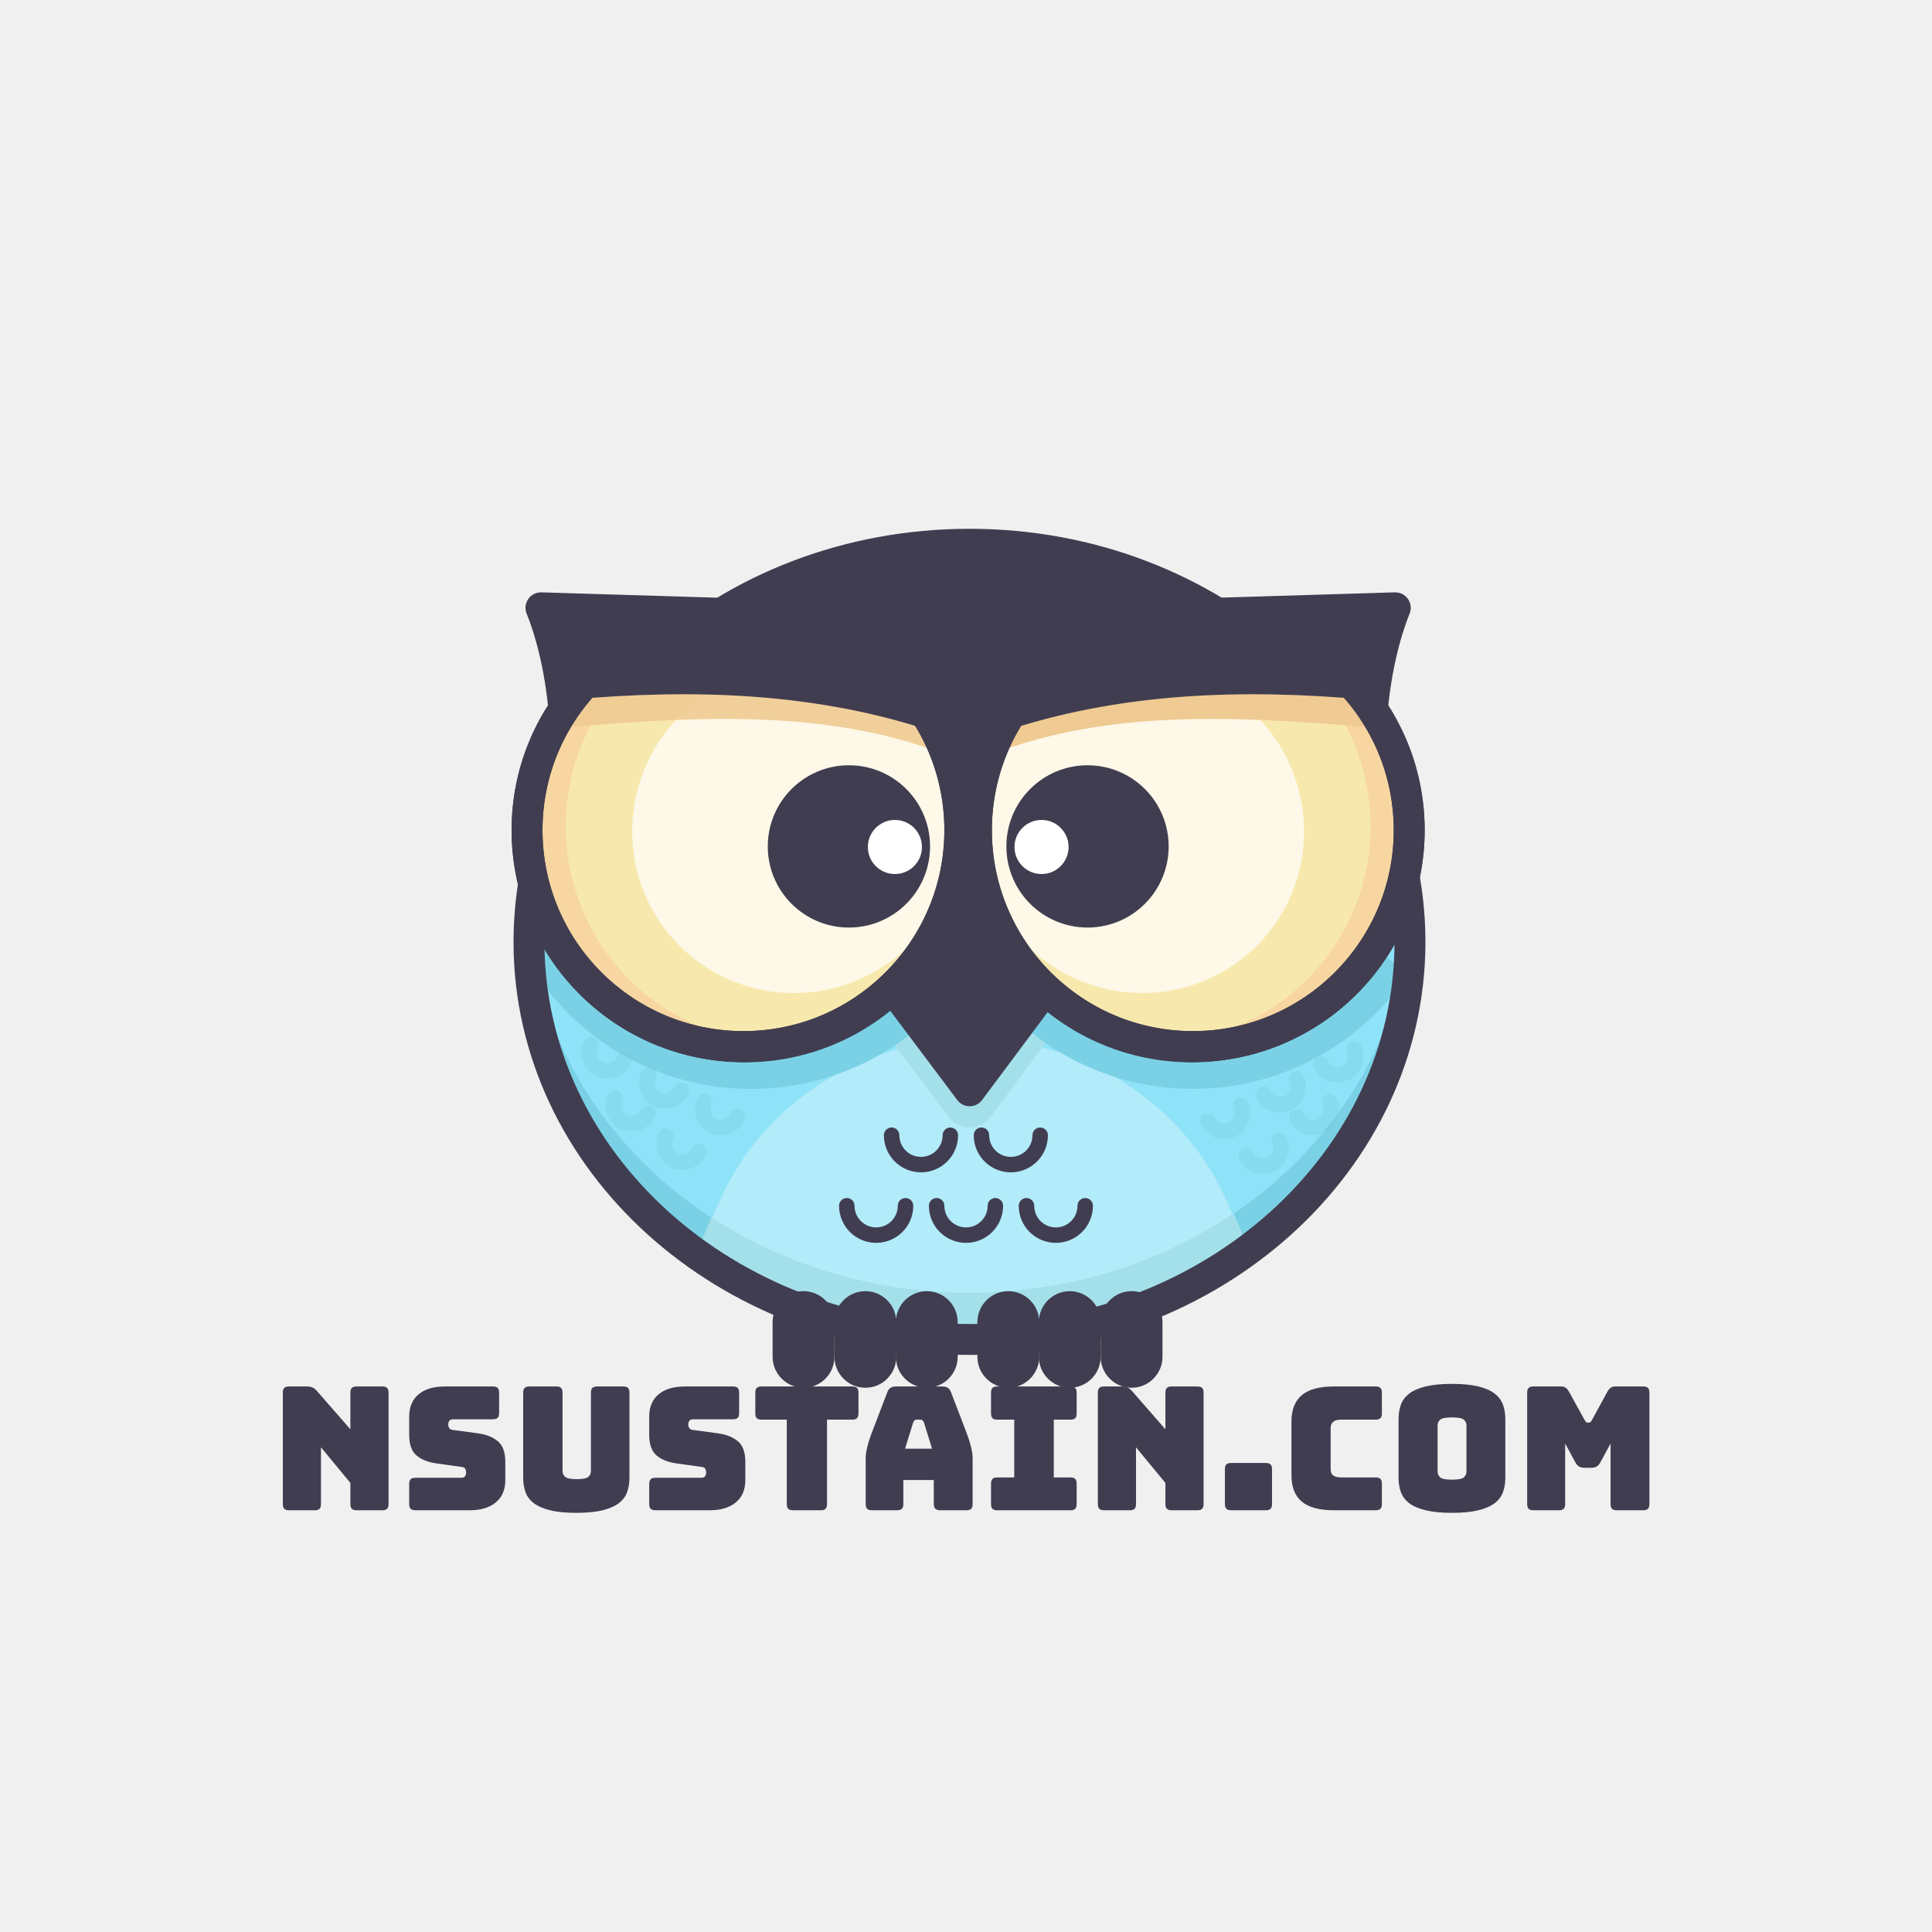
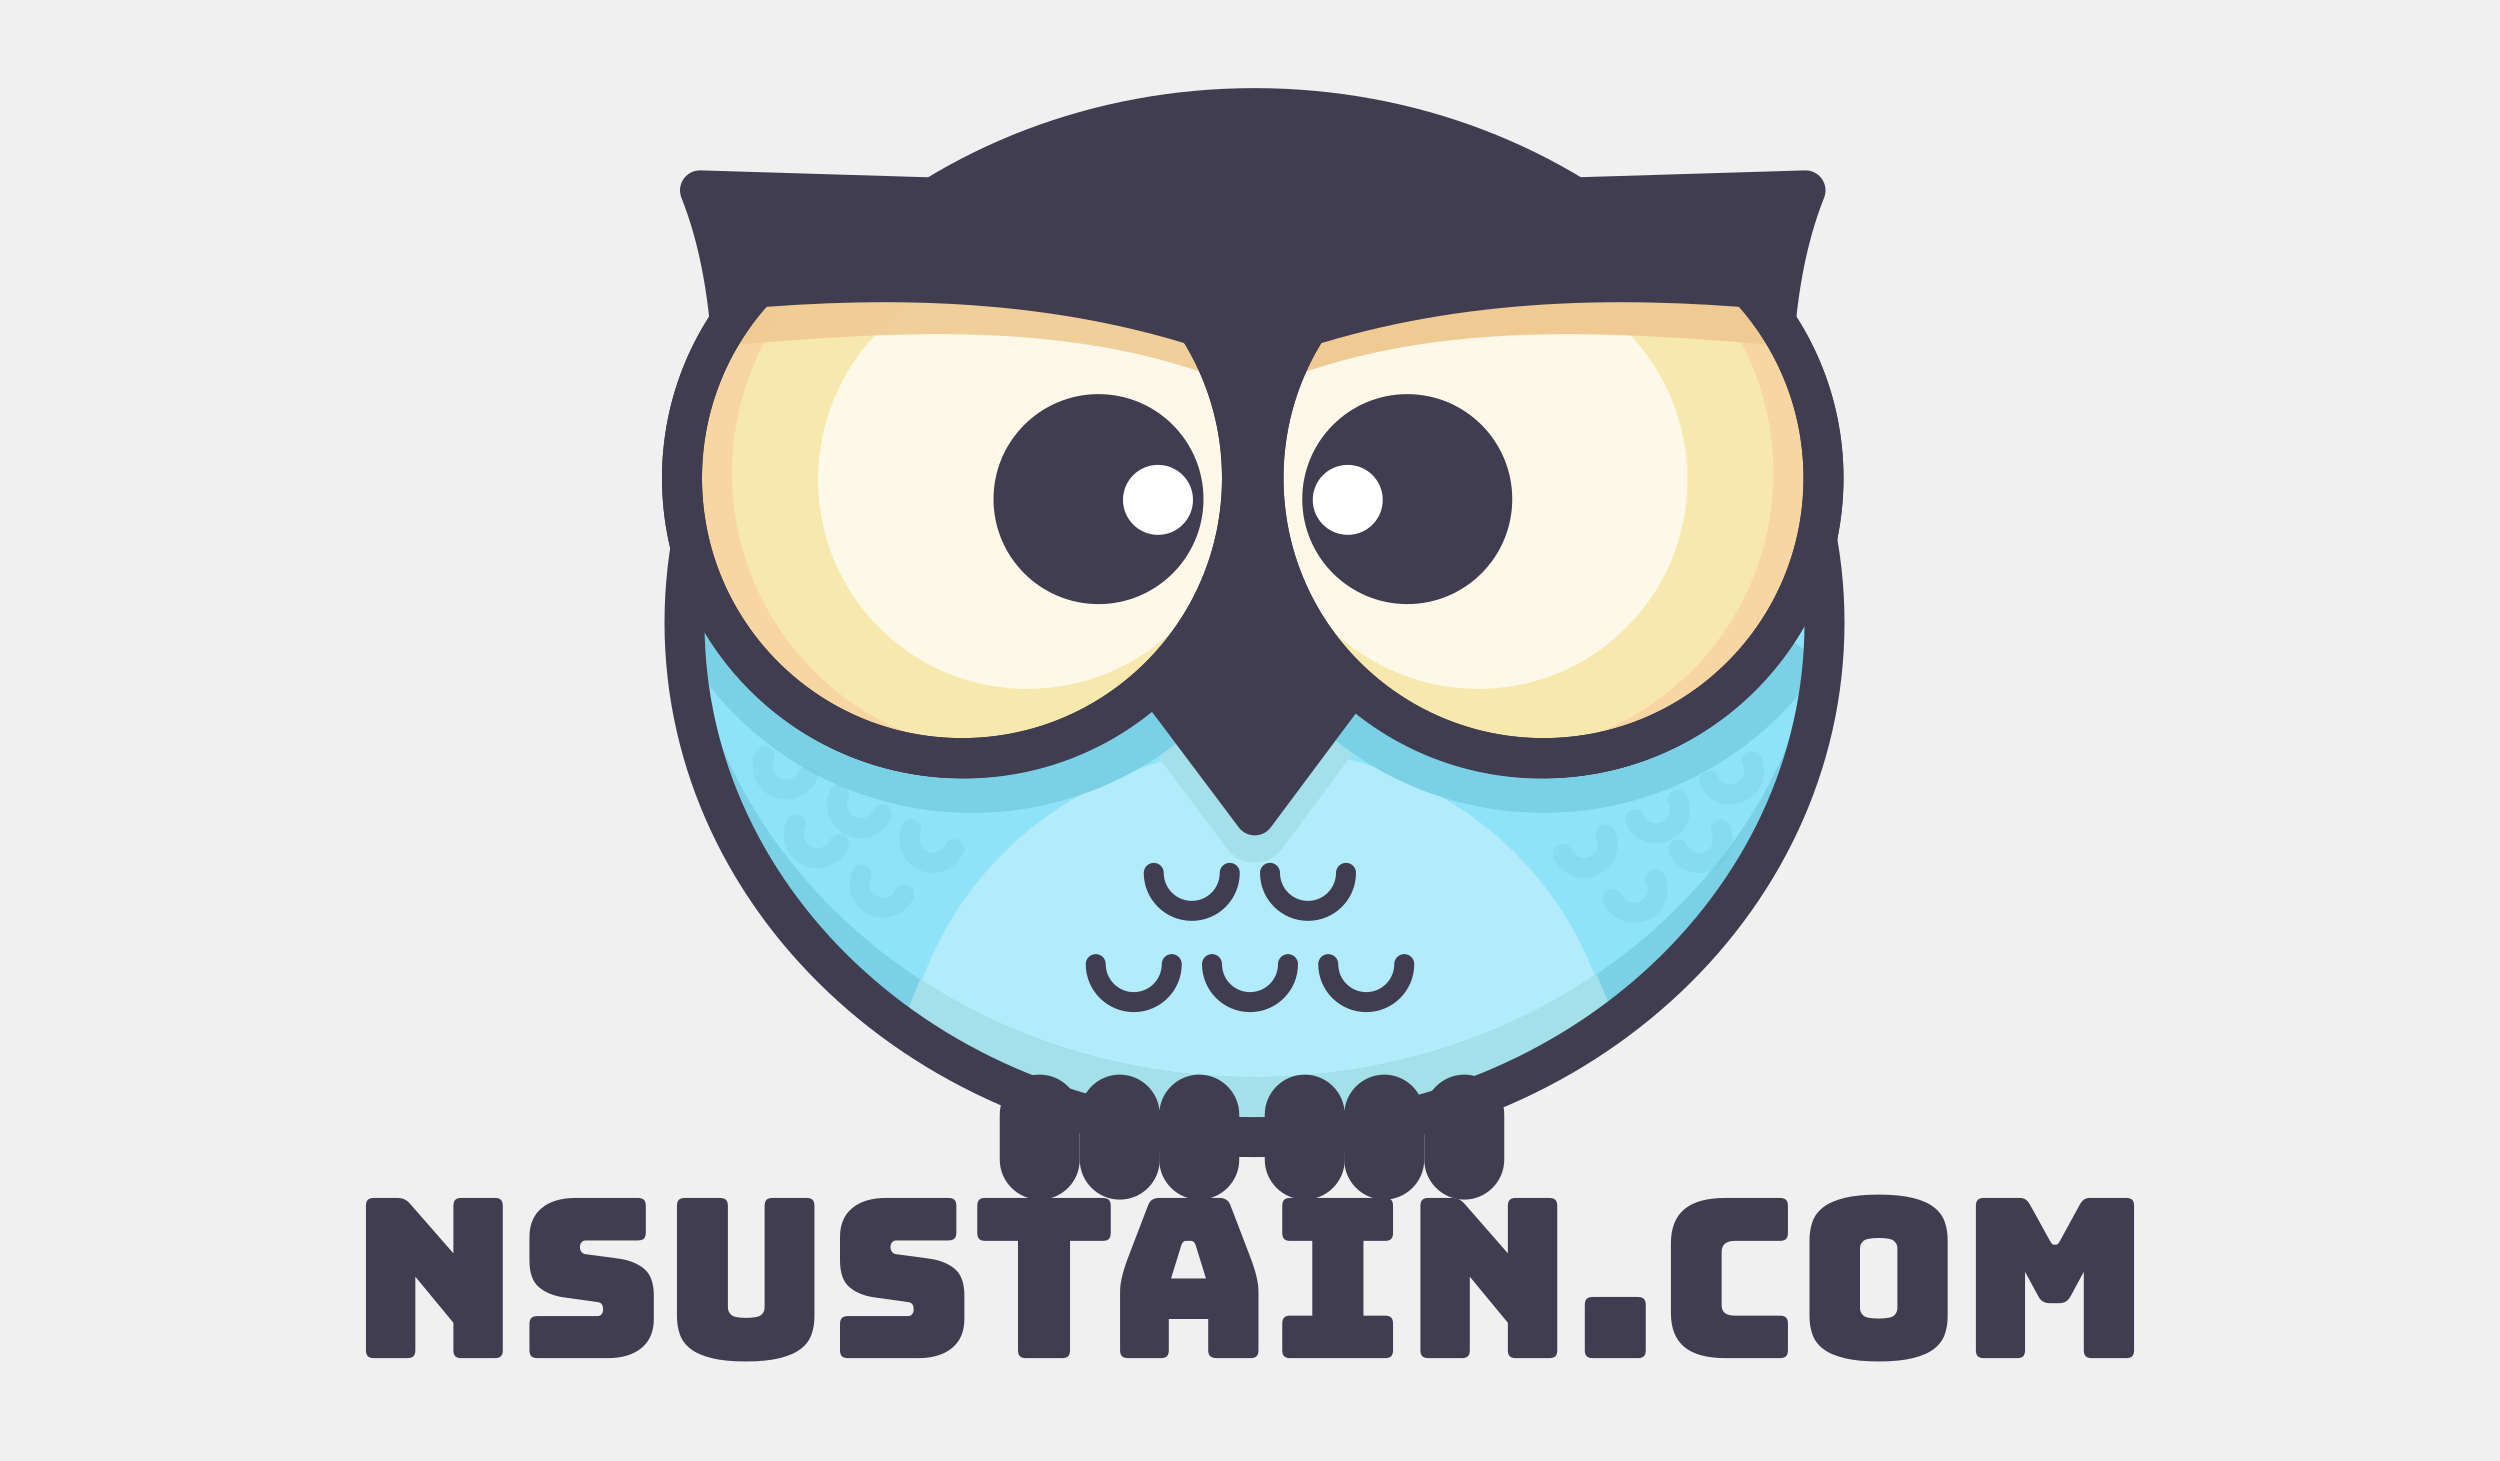
- <svg xmlns="http://www.w3.org/2000/svg" viewBox="0 0 1000 1000" style="enable-background:new 0 0 1000 1000;">
+ <svg xmlns="http://www.w3.org/2000/svg" viewBox="0 238.453 1000 584.318" style="enable-background:new 0 0 1000 1000;">
  <defs>
    <style type="text/css">
	.st0{opacity:0.7;fill:#FFFFFF;}
	.st1{fill:#413D51;}
	.st2{fill:#8FE3F9;}
	.st3{fill:#B2EBF9;}
	.st4{fill:#A4E0EA;}
	.st5{fill:#7AD1E5;}
	.st6{fill:none;stroke:#413D51;stroke-width:16;stroke-linecap:round;stroke-linejoin:round;stroke-miterlimit:10;}
	.st7{fill:#F7E8AD;}
	.st8{fill:#F7D6A1;}
	.st9{fill:#EFCA92;}
	.st10{fill:#FFFFFF;}
	.st11{opacity:0.89;fill:#EFCA92;}
	.st12{fill:none;stroke:#413D51;stroke-width:8;stroke-linecap:round;stroke-linejoin:round;stroke-miterlimit:10;}
	.st13{opacity:0.31;fill:none;stroke:#72C8D6;stroke-width:8;stroke-linecap:round;stroke-linejoin:round;stroke-miterlimit:10;}
</style>
  </defs>
-   <rect class="st0" width="1000" height="1000" style="opacity: 0;" />
  <g>
    <ellipse id="XMLID_2_" class="st2" cx="501.8" cy="487.5" rx="228" ry="205.8" />
    <ellipse id="XMLID_188_" class="st2" cx="501.8" cy="487.5" rx="228" ry="205.8" />
    <path id="XMLID_193_" class="st3" d="M507.8,689.3c52.1,0,100.1-15.3,138.5-41l-10.5-24.7c-22-51.9-74.2-85.8-132.1-85.8l0,0 c-57.9,0-110.1,33.9-132.1,85.8l-8.6,20.4C402.3,672.3,452.8,689.3,507.8,689.3z" />
    <path id="XMLID_189_" class="st4" d="M501.7,470.3l-43.6,64l32.9,43.8c5.4,7.2,16.3,7.2,21.7,0l32.6-43.8L501.7,470.3z" />
    <path id="XMLID_192_" class="st5" d="M501.8,669.3c-121.5,0-220.7-85.7-227.6-193.8c-0.3,4-0.4,8-0.4,12 c0,113.6,102.1,205.8,228,205.8s228-92.1,228-205.8c0-4-0.1-8-0.4-12C722.5,583.6,623.2,669.3,501.8,669.3z" />
    <path id="XMLID_76_" class="st4" d="M638.6,628.1c-38.1,25.8-85.5,41.2-136.8,41.2c-50,0-96.2-14.5-133.7-39.1l-5,12.3 c39.4,29.2,89.8,46.8,144.8,46.8c49.7,0,95.7-14.4,133.2-38.8c1.8-1.2,3.5-2.5,5.3-3.8L638.6,628.1z" />
    <path id="XMLID_186_" class="st5" d="M268.2,488.2c6.4,13.1,15,25.3,25.8,36.2c52.3,52.3,137.2,52.3,189.5,0 c43.8-43.8,50.9-110.3,21.5-161.5" />
    <path id="XMLID_185_" class="st5" d="M729,503.8c-24,36.1-65,59.8-111.6,59.8c-74,0-134-60-134-134c0-33,11.9-63.2,31.7-86.6" />
    <ellipse id="XMLID_75_" class="st6" cx="501.8" cy="487.5" rx="228" ry="205.8" />
    <polygon id="XMLID_74_" class="st1" points="501.7,442.3 458.1,506.3 501.9,564.6 545.4,506.3 &#09;" />
    <polygon id="XMLID_73_" class="st6" points="501.7,442.3 458.1,506.3 501.9,564.6 545.4,506.3 &#09;" />
    <path id="XMLID_72_" class="st1" d="M600.7,303.9c-30-14-64.1-21.9-100-21.9s-70,7.9-100,21.9v140.1h200V303.9z" />
    <g id="XMLID_58_">
      <path id="XMLID_71_" class="st1" d="M613.5,317.9l108.7-3.3c-15.7,39.3-17.8,98.4-4.1,163c-17.4,36.8-54.4,62.9-97.9,64.2l0,0 c-61.8,1.9-113.5-46.7-115.3-108.6l0,0C503,371.4,551.6,319.8,613.5,317.9z" />
      <path id="XMLID_70_" class="st6" d="M613.5,317.9l108.7-3.3c-15.7,39.3-17.8,98.4-4.1,163c-17.4,36.8-54.4,62.9-97.9,64.2l0,0 c-61.8,1.9-113.5-46.7-115.3-108.6l0,0C503,371.4,551.6,319.8,613.5,317.9z" />
      <circle id="XMLID_69_" class="st7" cx="617.4" cy="429.7" r="112" />
      <circle id="XMLID_5_" class="st7" cx="617.4" cy="429.7" r="112" />
      <path id="XMLID_86_" class="st8" d="M696.6,350.5c-21.5-21.5-49.7-32.4-77.9-32.8c21.2,4.1,41.5,14.3,57.9,30.8 c43.7,43.7,43.7,114.6,0,158.4c-22.2,22.2-51.4,33.1-80.4,32.8c35.3,6.8,73.1-3.5,100.4-30.8C740.3,465.1,740.3,394.2,696.6,350.5 z" />
      <ellipse id="XMLID_3_" transform="matrix(0.7071 -0.7071 0.7071 0.7071 -130.8246 543.5441)" class="st0" cx="590.7" cy="429.7" rx="84" ry="84.6" />
      <path id="XMLID_12_" class="st9" d="M711.4,376.6c-3.1-4-9.1-15-12.8-18.7c-44-43.4-114.9-43-158.3,1.1 c-8.6,8.7-15.5,18.5-20.6,29C581.4,366.3,649,371.5,711.4,376.6z" />
      <circle id="XMLID_68_" class="st6" cx="617.4" cy="429.7" r="112" />
      <circle id="XMLID_67_" class="st6" cx="617.4" cy="429.7" r="112" />
      <path id="XMLID_66_" class="st1" d="M706.7,362.1c-3.1-4-6.4-7.9-10.1-11.6c-43.7-43.7-114.6-43.7-158.4,0 c-8.7,8.7-15.6,18.4-20.8,28.8C579.4,358.1,644.3,356.5,706.7,362.1z" />
      <circle id="XMLID_57_" class="st1" cx="562.9" cy="438.1" r="42" />
      <circle id="XMLID_56_" class="st10" cx="539.1" cy="438.4" r="14" />
    </g>
    <g id="XMLID_26_">
      <path id="XMLID_89_" class="st1" d="M388.8,317.9L280,314.6c15.7,39.3,17.8,98.4,4.1,163c17.4,36.8,54.4,62.9,97.9,64.2l0,0 c61.8,1.9,113.5-46.7,115.3-108.6l0,0C499.2,371.4,450.6,319.8,388.8,317.9z" />
      <path id="XMLID_88_" class="st6" d="M388.8,317.9L280,314.6c15.7,39.3,17.8,98.4,4.1,163c17.4,36.8,54.4,62.9,97.9,64.2l0,0 c61.8,1.9,113.5-46.7,115.3-108.6l0,0C499.2,371.4,450.6,319.8,388.8,317.9z" />
      <circle id="XMLID_87_" class="st7" cx="384.8" cy="429.7" r="112" />
      <circle id="XMLID_84_" class="st7" cx="384.8" cy="429.7" r="112" />
      <path id="XMLID_65_" class="st8" d="M305.6,350.5c21.5-21.5,49.7-32.4,77.9-32.8c-21.2,4.1-41.5,14.3-57.9,30.8 c-43.7,43.7-43.7,114.6,0,158.4c22.2,22.2,51.4,33.1,80.4,32.8c-35.3,6.8-73.1-3.5-100.4-30.8 C261.9,465.1,261.9,394.2,305.6,350.5z" />
      <ellipse id="XMLID_64_" transform="matrix(0.7071 -0.7071 0.7071 0.7071 -183.3021 416.8521)" class="st0" cx="411.5" cy="429.7" rx="84.6" ry="84" />
      <path id="XMLID_63_" class="st11" d="M290.9,376.6c3.1-4,9.1-15,12.8-18.7c44-43.4,114.9-43,158.3,1.1c8.6,8.7,15.5,18.5,20.6,29 C420.8,366.3,353.2,371.5,290.9,376.6z" />
      <circle id="XMLID_62_" class="st6" cx="384.8" cy="429.7" r="112" />
      <circle id="XMLID_61_" class="st6" cx="384.8" cy="429.7" r="112" />
      <path id="XMLID_60_" class="st1" d="M295.6,362.1c3.1-4,6.4-7.9,10.1-11.6c43.7-43.7,114.6-43.7,158.4,0 c8.7,8.7,15.6,18.4,20.8,28.8C422.9,358.1,357.9,356.5,295.6,362.1z" />
      <circle id="XMLID_59_" class="st1" cx="439.4" cy="438.1" r="42" />
      <circle id="XMLID_37_" class="st10" cx="463.2" cy="438.4" r="14" />
    </g>
    <path id="XMLID_19_" class="st1" d="M447.9,718.3L447.9,718.3c-8.8,0-16-7.2-16-16v-18c0-8.8,7.2-16,16-16h0c8.8,0,16,7.2,16,16v18 C463.9,711.1,456.8,718.3,447.9,718.3z" />
    <path id="XMLID_17_" class="st1" d="M415.9,718.3L415.9,718.3c-8.8,0-16-7.2-16-16v-18c0-8.8,7.2-16,16-16h0c8.8,0,16,7.2,16,16v18 C431.9,711.1,424.8,718.3,415.9,718.3z" />
    <path id="XMLID_16_" class="st1" d="M479.7,718.3L479.7,718.3c-8.8,0-16-7.2-16-16v-18c0-8.8,7.2-16,16-16h0c8.8,0,16,7.2,16,16v18 C495.7,711.1,488.5,718.3,479.7,718.3z" />
    <path id="XMLID_15_" class="st1" d="M521.9,718.3L521.9,718.3c-8.8,0-16-7.2-16-16v-18c0-8.8,7.2-16,16-16h0c8.8,0,16,7.2,16,16v18 C537.9,711.1,530.7,718.3,521.9,718.3z" />
    <path id="XMLID_14_" class="st1" d="M553.7,718.3L553.7,718.3c-8.8,0-16-7.2-16-16v-18c0-8.8,7.2-16,16-16h0c8.8,0,16,7.2,16,16v18 C569.7,711.1,562.5,718.3,553.7,718.3z" />
    <path id="XMLID_13_" class="st1" d="M585.7,718.3L585.7,718.3c-8.8,0-16-7.2-16-16v-18c0-8.8,7.2-16,16-16h0c8.8,0,16,7.2,16,16v18 C601.7,711.1,594.5,718.3,585.7,718.3z" />
    <path id="XMLID_11_" class="st12" d="M491.9,587.6c0,8.4-6.8,15.2-15.2,15.2c-8.4,0-15.2-6.8-15.2-15.2" />
    <path id="XMLID_9_" class="st12" d="M538.4,587.6c0,8.4-6.8,15.2-15.2,15.2c-8.4,0-15.2-6.8-15.2-15.2" />
    <path id="XMLID_10_" class="st13" d="M323,548.8c-2.2,4.7-7.7,6.8-12.5,4.6s-6.8-7.7-4.6-12.5" />
    <path id="XMLID_1_" class="st13" d="M352.8,564.3c-2.2,4.7-7.7,6.8-12.5,4.6c-4.7-2.2-6.8-7.7-4.6-12.5" />
    <path id="XMLID_78_" class="st13" d="M335.5,576.2c-2.2,4.7-7.7,6.8-12.5,4.6c-4.7-2.2-6.8-7.7-4.6-12.5" />
    <path id="XMLID_77_" class="st13" d="M361.7,596.1c-2.2,4.7-7.7,6.8-12.5,4.6c-4.7-2.2-6.8-7.7-4.6-12.5" />
    <path id="XMLID_79_" class="st13" d="M381.7,578.1c-2.2,4.7-7.7,6.8-12.5,4.6c-4.7-2.2-6.8-7.7-4.6-12.5" />
    <path id="XMLID_85_" class="st13" d="M683.7,550.8c2.2,4.7,7.7,6.8,12.5,4.6s6.8-7.7,4.6-12.5" />
    <path id="XMLID_83_" class="st13" d="M654,566.3c2.2,4.7,7.7,6.8,12.5,4.6c4.7-2.2,6.8-7.7,4.6-12.5" />
    <path id="XMLID_82_" class="st13" d="M671.2,578.2c2.2,4.7,7.7,6.8,12.5,4.6c4.7-2.2,6.8-7.7,4.6-12.5" />
    <path id="XMLID_81_" class="st13" d="M645.1,598.1c2.2,4.7,7.7,6.8,12.5,4.6c4.7-2.2,6.8-7.7,4.6-12.5" />
    <path id="XMLID_80_" class="st13" d="M625.1,580.1c2.2,4.7,7.7,6.8,12.5,4.6c4.7-2.2,6.8-7.7,4.6-12.5" />
    <path id="XMLID_8_" class="st12" d="M468.7,624.1c0,8.4-6.8,15.2-15.2,15.2c-8.4,0-15.2-6.8-15.2-15.2" />
    <path id="XMLID_7_" class="st12" d="M515.2,624.1c0,8.4-6.8,15.2-15.2,15.2s-15.2-6.8-15.2-15.2" />
    <path id="XMLID_6_" class="st12" d="M561.7,624.1c0,8.4-6.8,15.2-15.2,15.2c-8.4,0-15.2-6.8-15.2-15.2" />
  </g>
  <path d="M 162.934 781.709 L 149.584 781.709 Q 147.893 781.709 147.136 780.952 Q 146.38 780.196 146.38 778.505 L 146.38 720.833 Q 146.38 719.142 147.136 718.385 Q 147.893 717.629 149.584 717.629 L 158.84 717.629 Q 160.531 717.629 161.732 718.163 Q 162.934 718.697 164.091 720.032 L 181.357 739.79 L 181.357 720.833 Q 181.357 719.142 182.113 718.385 Q 182.87 717.629 184.561 717.629 L 197.911 717.629 Q 199.602 717.629 200.358 718.385 Q 201.115 719.142 201.115 720.833 L 201.115 778.505 Q 201.115 780.196 200.358 780.952 Q 199.602 781.709 197.911 781.709 L 184.561 781.709 Q 182.87 781.709 182.113 780.952 Q 181.357 780.196 181.357 778.505 L 181.357 767.558 L 166.138 749.135 L 166.138 778.505 Q 166.138 780.196 165.381 780.952 Q 164.625 781.709 162.934 781.709 Z" style="fill: rgb(65, 61, 81); white-space: pre;" />
-   <path d="M 243.122 781.709 L 214.998 781.709 Q 213.307 781.709 212.55 780.952 Q 211.794 780.196 211.794 778.505 L 211.794 768.092 Q 211.794 766.401 212.55 765.644 Q 213.307 764.888 214.998 764.888 L 238.939 764.888 Q 240.096 764.888 240.674 764.131 Q 241.253 763.375 241.253 762.307 Q 241.253 760.794 240.674 760.082 Q 240.096 759.37 238.939 759.281 L 225.589 757.412 Q 219.359 756.522 215.576 753.318 Q 211.794 750.114 211.794 742.638 L 211.794 733.293 Q 211.794 725.728 216.689 721.678 Q 221.584 717.629 230.217 717.629 L 255.137 717.629 Q 256.828 717.629 257.584 718.385 Q 258.341 719.142 258.341 720.833 L 258.341 731.424 Q 258.341 733.115 257.584 733.871 Q 256.828 734.628 255.137 734.628 L 234.4 734.628 Q 233.243 734.628 232.62 735.384 Q 231.997 736.141 231.997 737.298 Q 231.997 738.455 232.62 739.256 Q 233.243 740.057 234.4 740.146 L 247.661 741.926 Q 253.891 742.816 257.718 746.02 Q 261.545 749.224 261.545 756.7 L 261.545 766.045 Q 261.545 773.61 256.605 777.659 Q 251.666 781.709 243.122 781.709 Z" style="fill: rgb(65, 61, 81); white-space: pre;" />
-   <path d="M 325.796 764.888 Q 325.796 768.982 324.595 772.319 Q 323.393 775.657 320.323 778.015 Q 317.252 780.374 311.912 781.709 Q 306.572 783.044 298.295 783.044 Q 290.018 783.044 284.678 781.709 Q 279.338 780.374 276.268 778.015 Q 273.197 775.657 271.996 772.319 Q 270.794 768.982 270.794 764.888 L 270.794 720.833 Q 270.794 719.142 271.551 718.385 Q 272.307 717.629 273.998 717.629 L 287.971 717.629 Q 289.662 717.629 290.419 718.385 Q 291.175 719.142 291.175 720.833 L 291.175 761.417 Q 291.175 763.197 292.51 764.398 Q 293.845 765.6 298.473 765.6 Q 303.19 765.6 304.525 764.398 Q 305.86 763.197 305.86 761.417 L 305.86 720.833 Q 305.86 719.142 306.617 718.385 Q 307.373 717.629 309.064 717.629 L 322.592 717.629 Q 324.283 717.629 325.04 718.385 Q 325.796 719.142 325.796 720.833 Z" style="fill: rgb(65, 61, 81); white-space: pre;" />
-   <path d="M 367.356 781.709 L 339.232 781.709 Q 337.541 781.709 336.785 780.952 Q 336.028 780.196 336.028 778.505 L 336.028 768.092 Q 336.028 766.401 336.785 765.644 Q 337.541 764.888 339.232 764.888 L 363.173 764.888 Q 364.33 764.888 364.909 764.131 Q 365.487 763.375 365.487 762.307 Q 365.487 760.794 364.909 760.082 Q 364.33 759.37 363.173 759.281 L 349.823 757.412 Q 343.593 756.522 339.811 753.318 Q 336.028 750.114 336.028 742.638 L 336.028 733.293 Q 336.028 725.728 340.923 721.678 Q 345.818 717.629 354.451 717.629 L 379.371 717.629 Q 381.062 717.629 381.819 718.385 Q 382.575 719.142 382.575 720.833 L 382.575 731.424 Q 382.575 733.115 381.819 733.871 Q 381.062 734.628 379.371 734.628 L 358.634 734.628 Q 357.477 734.628 356.854 735.384 Q 356.231 736.141 356.231 737.298 Q 356.231 738.455 356.854 739.256 Q 357.477 740.057 358.634 740.146 L 371.895 741.926 Q 378.125 742.816 381.952 746.02 Q 385.779 749.224 385.779 756.7 L 385.779 766.045 Q 385.779 773.61 380.84 777.659 Q 375.9 781.709 367.356 781.709 Z" style="fill: rgb(65, 61, 81); white-space: pre;" />
-   <path d="M 424.859 781.709 L 410.441 781.709 Q 408.75 781.709 407.993 780.952 Q 407.237 780.196 407.237 778.505 L 407.237 734.806 L 394.154 734.806 Q 392.463 734.806 391.706 734.049 Q 390.95 733.293 390.95 731.602 L 390.95 720.833 Q 390.95 719.142 391.706 718.385 Q 392.463 717.629 394.154 717.629 L 441.146 717.629 Q 442.837 717.629 443.593 718.385 Q 444.35 719.142 444.35 720.833 L 444.35 731.602 Q 444.35 733.293 443.593 734.049 Q 442.837 734.806 441.146 734.806 L 428.063 734.806 L 428.063 778.505 Q 428.063 780.196 427.306 780.952 Q 426.55 781.709 424.859 781.709 Z" style="fill: rgb(65, 61, 81); white-space: pre;" />
-   <path d="M 472.64 736.319 L 468.457 749.847 L 482.43 749.847 L 478.247 736.319 Q 477.891 735.518 477.491 735.162 Q 477.09 734.806 476.556 734.806 L 474.331 734.806 Q 473.797 734.806 473.397 735.162 Q 472.996 735.518 472.64 736.319 Z M 467.567 778.505 Q 467.567 780.196 466.811 780.952 Q 466.054 781.709 464.363 781.709 L 451.28 781.709 Q 449.589 781.709 448.833 780.952 Q 448.076 780.196 448.076 778.505 L 448.076 755.009 Q 448.076 752.339 448.922 748.868 Q 449.767 745.397 451.547 740.769 L 459.29 720.566 Q 459.824 719.053 460.937 718.341 Q 462.049 717.629 463.829 717.629 L 487.77 717.629 Q 489.461 717.629 490.574 718.341 Q 491.686 719.053 492.22 720.566 L 499.963 740.769 Q 501.743 745.397 502.589 748.868 Q 503.434 752.339 503.434 755.009 L 503.434 778.505 Q 503.434 780.196 502.678 780.952 Q 501.921 781.709 500.23 781.709 L 486.791 781.709 Q 485.011 781.709 484.166 780.952 Q 483.32 780.196 483.32 778.505 L 483.32 766.045 L 467.567 766.045 Z" style="fill: rgb(65, 61, 81); white-space: pre;" />
-   <path d="M 516.16 781.709 Q 514.469 781.709 513.713 780.952 Q 512.956 780.196 512.956 778.505 L 512.956 767.914 Q 512.956 766.223 513.713 765.466 Q 514.469 764.71 516.16 764.71 L 524.971 764.71 L 524.971 734.806 L 516.16 734.806 Q 514.469 734.806 513.713 734.049 Q 512.956 733.293 512.956 731.602 L 512.956 720.833 Q 512.956 719.142 513.713 718.385 Q 514.469 717.629 516.16 717.629 L 554.074 717.629 Q 555.765 717.629 556.522 718.385 Q 557.278 719.142 557.278 720.833 L 557.278 731.602 Q 557.278 733.293 556.522 734.049 Q 555.765 734.806 554.074 734.806 L 545.441 734.806 L 545.441 764.71 L 554.074 764.71 Q 555.765 764.71 556.522 765.466 Q 557.278 766.223 557.278 767.914 L 557.278 778.505 Q 557.278 780.196 556.522 780.952 Q 555.765 781.709 554.074 781.709 Z" style="fill: rgb(65, 61, 81); white-space: pre;" />
-   <path d="M 584.793 781.709 L 571.443 781.709 Q 569.752 781.709 568.996 780.952 Q 568.239 780.196 568.239 778.505 L 568.239 720.833 Q 568.239 719.142 568.996 718.385 Q 569.752 717.629 571.443 717.629 L 580.699 717.629 Q 582.39 717.629 583.592 718.163 Q 584.793 718.697 585.95 720.032 L 603.216 739.79 L 603.216 720.833 Q 603.216 719.142 603.973 718.385 Q 604.729 717.629 606.42 717.629 L 619.77 717.629 Q 621.461 717.629 622.218 718.385 Q 622.974 719.142 622.974 720.833 L 622.974 778.505 Q 622.974 780.196 622.218 780.952 Q 621.461 781.709 619.77 781.709 L 606.42 781.709 Q 604.729 781.709 603.973 780.952 Q 603.216 780.196 603.216 778.505 L 603.216 767.558 L 587.997 749.135 L 587.997 778.505 Q 587.997 780.196 587.241 780.952 Q 586.484 781.709 584.793 781.709 Z" style="fill: rgb(65, 61, 81); white-space: pre;" />
-   <path d="M 655.191 781.709 L 637.213 781.709 Q 635.522 781.709 634.766 780.952 Q 634.009 780.196 634.009 778.505 L 634.009 760.438 Q 634.009 758.747 634.766 757.99 Q 635.522 757.234 637.213 757.234 L 655.191 757.234 Q 656.882 757.234 657.639 757.99 Q 658.395 758.747 658.395 760.438 L 658.395 778.505 Q 658.395 780.196 657.639 780.952 Q 656.882 781.709 655.191 781.709 Z" style="fill: rgb(65, 61, 81); white-space: pre;" />
-   <path d="M 712.058 781.709 L 690.342 781.709 Q 679.217 781.709 673.832 777.259 Q 668.448 772.809 668.448 763.553 L 668.448 735.874 Q 668.448 726.618 673.832 722.123 Q 679.217 717.629 690.342 717.629 L 712.058 717.629 Q 713.749 717.629 714.505 718.385 Q 715.262 719.142 715.262 720.833 L 715.262 731.602 Q 715.262 733.293 714.505 734.049 Q 713.749 734.806 712.058 734.806 L 694.169 734.806 Q 691.41 734.806 690.075 735.918 Q 688.74 737.031 688.74 739.256 L 688.74 760.438 Q 688.74 762.663 690.075 763.686 Q 691.41 764.71 694.169 764.71 L 712.058 764.71 Q 713.749 764.71 714.505 765.466 Q 715.262 766.223 715.262 767.914 L 715.262 778.505 Q 715.262 780.196 714.505 780.952 Q 713.749 781.709 712.058 781.709 Z" style="fill: rgb(65, 61, 81); white-space: pre;" />
-   <path d="M 779.154 764.888 Q 779.154 768.982 777.953 772.319 Q 776.751 775.657 773.681 778.015 Q 770.61 780.374 765.226 781.709 Q 759.841 783.044 751.564 783.044 Q 743.287 783.044 737.858 781.709 Q 732.429 780.374 729.359 778.015 Q 726.288 775.657 725.087 772.319 Q 723.885 768.982 723.885 764.888 L 723.885 734.539 Q 723.885 730.445 725.087 727.107 Q 726.288 723.77 729.359 721.367 Q 732.429 718.964 737.858 717.629 Q 743.287 716.294 751.564 716.294 Q 759.841 716.294 765.226 717.629 Q 770.61 718.964 773.681 721.367 Q 776.751 723.77 777.953 727.107 Q 779.154 730.445 779.154 734.539 Z M 744.088 761.684 Q 744.088 763.464 745.423 764.665 Q 746.758 765.867 751.564 765.867 Q 756.37 765.867 757.705 764.665 Q 759.04 763.464 759.04 761.684 L 759.04 737.743 Q 759.04 736.052 757.705 734.85 Q 756.37 733.649 751.564 733.649 Q 746.758 733.649 745.423 734.85 Q 744.088 736.052 744.088 737.743 Z" style="fill: rgb(65, 61, 81); white-space: pre;" />
-   <path d="M 806.923 781.709 L 793.662 781.709 Q 791.971 781.709 791.215 780.952 Q 790.458 780.196 790.458 778.505 L 790.458 720.833 Q 790.458 719.142 791.215 718.385 Q 791.971 717.629 793.662 717.629 L 807.991 717.629 Q 809.415 717.629 810.35 718.252 Q 811.284 718.875 812.085 720.299 L 820.095 734.806 Q 820.54 735.607 820.852 735.963 Q 821.163 736.319 821.697 736.319 L 822.498 736.319 Q 823.032 736.319 823.344 735.963 Q 823.655 735.607 824.1 734.806 L 832.021 720.299 Q 832.822 718.875 833.757 718.252 Q 834.691 717.629 836.115 717.629 L 850.533 717.629 Q 852.224 717.629 852.981 718.385 Q 853.737 719.142 853.737 720.833 L 853.737 778.505 Q 853.737 780.196 852.981 780.952 Q 852.224 781.709 850.533 781.709 L 836.827 781.709 Q 835.136 781.709 834.38 780.952 Q 833.623 780.196 833.623 778.505 L 833.623 747.177 L 828.372 756.878 Q 827.571 758.391 826.459 759.058 Q 825.346 759.726 823.655 759.726 L 820.095 759.726 Q 818.404 759.726 817.292 759.058 Q 816.179 758.391 815.378 756.878 L 810.127 747.177 L 810.127 778.505 Q 810.127 780.196 809.371 780.952 Q 808.614 781.709 806.923 781.709 Z" style="fill: rgb(65, 61, 81); white-space: pre;" />
+   <path d="M 243.107 781.709 L 214.983 781.709 Q 213.292 781.709 212.535 780.952 Q 211.779 780.196 211.779 778.505 L 211.779 768.092 Q 211.779 766.401 212.535 765.644 Q 213.292 764.888 214.983 764.888 L 238.924 764.888 Q 240.081 764.888 240.659 764.131 Q 241.238 763.375 241.238 762.307 Q 241.238 760.794 240.659 760.082 Q 240.081 759.37 238.924 759.281 L 225.574 757.412 Q 219.344 756.522 215.561 753.318 Q 211.779 750.114 211.779 742.638 L 211.779 733.293 Q 211.779 725.728 216.674 721.678 Q 221.569 717.629 230.202 717.629 L 255.122 717.629 Q 256.813 717.629 257.569 718.385 Q 258.326 719.142 258.326 720.833 L 258.326 731.424 Q 258.326 733.115 257.569 733.871 Q 256.813 734.628 255.122 734.628 L 234.385 734.628 Q 233.228 734.628 232.605 735.384 Q 231.982 736.141 231.982 737.298 Q 231.982 738.455 232.605 739.256 Q 233.228 740.057 234.385 740.146 L 247.646 741.926 Q 253.876 742.816 257.703 746.02 Q 261.53 749.224 261.53 756.7 L 261.53 766.045 Q 261.53 773.61 256.59 777.659 Q 251.651 781.709 243.107 781.709 Z" style="fill: rgb(65, 61, 81); white-space: pre;" />
+   <path d="M 325.782 764.888 Q 325.782 768.982 324.58 772.319 Q 323.379 775.657 320.308 778.015 Q 317.238 780.374 311.898 781.709 Q 306.558 783.044 298.281 783.044 Q 290.004 783.044 284.664 781.709 Q 279.324 780.374 276.253 778.015 Q 273.183 775.657 271.981 772.319 Q 270.78 768.982 270.78 764.888 L 270.78 720.833 Q 270.78 719.142 271.536 718.385 Q 272.293 717.629 273.984 717.629 L 287.957 717.629 Q 289.648 717.629 290.404 718.385 Q 291.161 719.142 291.161 720.833 L 291.161 761.417 Q 291.161 763.197 292.496 764.398 Q 293.831 765.6 298.459 765.6 Q 303.176 765.6 304.511 764.398 Q 305.846 763.197 305.846 761.417 L 305.846 720.833 Q 305.846 719.142 306.602 718.385 Q 307.359 717.629 309.05 717.629 L 322.578 717.629 Q 324.269 717.629 325.025 718.385 Q 325.782 719.142 325.782 720.833 Z" style="fill: rgb(65, 61, 81); white-space: pre;" />
+   <path d="M 367.327 781.709 L 339.203 781.709 Q 337.512 781.709 336.755 780.952 Q 335.999 780.196 335.999 778.505 L 335.999 768.092 Q 335.999 766.401 336.755 765.644 Q 337.512 764.888 339.203 764.888 L 363.144 764.888 Q 364.301 764.888 364.879 764.131 Q 365.458 763.375 365.458 762.307 Q 365.458 760.794 364.879 760.082 Q 364.301 759.37 363.144 759.281 L 349.794 757.412 Q 343.564 756.522 339.781 753.318 Q 335.999 750.114 335.999 742.638 L 335.999 733.293 Q 335.999 725.728 340.894 721.678 Q 345.789 717.629 354.422 717.629 L 379.342 717.629 Q 381.033 717.629 381.789 718.385 Q 382.546 719.142 382.546 720.833 L 382.546 731.424 Q 382.546 733.115 381.789 733.871 Q 381.033 734.628 379.342 734.628 L 358.605 734.628 Q 357.448 734.628 356.825 735.384 Q 356.202 736.141 356.202 737.298 Q 356.202 738.455 356.825 739.256 Q 357.448 740.057 358.605 740.146 L 371.866 741.926 Q 378.096 742.816 381.923 746.02 Q 385.75 749.224 385.75 756.7 L 385.75 766.045 Q 385.75 773.61 380.81 777.659 Q 375.871 781.709 367.327 781.709 Z" style="fill: rgb(65, 61, 81); white-space: pre;" />
+   <path d="M 424.814 781.709 L 410.396 781.709 Q 408.705 781.709 407.949 780.952 Q 407.192 780.196 407.192 778.505 L 407.192 734.806 L 394.109 734.806 Q 392.418 734.806 391.662 734.049 Q 390.905 733.293 390.905 731.602 L 390.905 720.833 Q 390.905 719.142 391.662 718.385 Q 392.418 717.629 394.109 717.629 L 441.101 717.629 Q 442.792 717.629 443.549 718.385 Q 444.305 719.142 444.305 720.833 L 444.305 731.602 Q 444.305 733.293 443.549 734.049 Q 442.792 734.806 441.101 734.806 L 428.018 734.806 L 428.018 778.505 Q 428.018 780.196 427.262 780.952 Q 426.505 781.709 424.814 781.709 Z" style="fill: rgb(65, 61, 81); white-space: pre;" />
+   <path d="M 472.596 736.319 L 468.413 749.847 L 482.386 749.847 L 478.203 736.319 Q 477.847 735.518 477.447 735.162 Q 477.046 734.806 476.512 734.806 L 474.287 734.806 Q 473.753 734.806 473.353 735.162 Q 472.952 735.518 472.596 736.319 Z M 467.523 778.505 Q 467.523 780.196 466.767 780.952 Q 466.01 781.709 464.319 781.709 L 451.236 781.709 Q 449.545 781.709 448.789 780.952 Q 448.032 780.196 448.032 778.505 L 448.032 755.009 Q 448.032 752.339 448.878 748.868 Q 449.723 745.397 451.503 740.769 L 459.246 720.566 Q 459.78 719.053 460.893 718.341 Q 462.005 717.629 463.785 717.629 L 487.726 717.629 Q 489.417 717.629 490.53 718.341 Q 491.642 719.053 492.176 720.566 L 499.919 740.769 Q 501.699 745.397 502.545 748.868 Q 503.39 752.339 503.39 755.009 L 503.39 778.505 Q 503.39 780.196 502.634 780.952 Q 501.877 781.709 500.186 781.709 L 486.747 781.709 Q 484.967 781.709 484.122 780.952 Q 483.276 780.196 483.276 778.505 L 483.276 766.045 L 467.523 766.045 Z" style="fill: rgb(65, 61, 81); white-space: pre;" />
+   <path d="M 516.101 781.709 Q 514.41 781.709 513.653 780.952 Q 512.897 780.196 512.897 778.505 L 512.897 767.914 Q 512.897 766.223 513.653 765.466 Q 514.41 764.71 516.101 764.71 L 524.912 764.71 L 524.912 734.806 L 516.101 734.806 Q 514.41 734.806 513.653 734.049 Q 512.897 733.293 512.897 731.602 L 512.897 720.833 Q 512.897 719.142 513.653 718.385 Q 514.41 717.629 516.101 717.629 L 554.015 717.629 Q 555.706 717.629 556.462 718.385 Q 557.219 719.142 557.219 720.833 L 557.219 731.602 Q 557.219 733.293 556.462 734.049 Q 555.706 734.806 554.015 734.806 L 545.382 734.806 L 545.382 764.71 L 554.015 764.71 Q 555.706 764.71 556.462 765.466 Q 557.219 766.223 557.219 767.914 L 557.219 778.505 Q 557.219 780.196 556.462 780.952 Q 555.706 781.709 554.015 781.709 Z" style="fill: rgb(65, 61, 81); white-space: pre;" />
+   <path d="M 584.719 781.709 L 571.369 781.709 Q 569.678 781.709 568.922 780.952 Q 568.165 780.196 568.165 778.505 L 568.165 720.833 Q 568.165 719.142 568.922 718.385 Q 569.678 717.629 571.369 717.629 L 580.625 717.629 Q 582.316 717.629 583.518 718.163 Q 584.719 718.697 585.876 720.032 L 603.142 739.79 L 603.142 720.833 Q 603.142 719.142 603.899 718.385 Q 604.655 717.629 606.346 717.629 L 619.696 717.629 Q 621.387 717.629 622.144 718.385 Q 622.9 719.142 622.9 720.833 L 622.9 778.505 Q 622.9 780.196 622.144 780.952 Q 621.387 781.709 619.696 781.709 L 606.346 781.709 Q 604.655 781.709 603.899 780.952 Q 603.142 780.196 603.142 778.505 L 603.142 767.558 L 587.923 749.135 L 587.923 778.505 Q 587.923 780.196 587.167 780.952 Q 586.41 781.709 584.719 781.709 Z" style="fill: rgb(65, 61, 81); white-space: pre;" />
+   <path d="M 655.102 781.709 L 637.124 781.709 Q 635.433 781.709 634.676 780.952 Q 633.92 780.196 633.92 778.505 L 633.92 760.438 Q 633.92 758.747 634.676 757.99 Q 635.433 757.234 637.124 757.234 L 655.102 757.234 Q 656.793 757.234 657.549 757.99 Q 658.306 758.747 658.306 760.438 L 658.306 778.505 Q 658.306 780.196 657.549 780.952 Q 656.793 781.709 655.102 781.709 Z" style="fill: rgb(65, 61, 81); white-space: pre;" />
+   <path d="M 711.969 781.709 L 690.253 781.709 Q 679.128 781.709 673.744 777.259 Q 668.359 772.809 668.359 763.553 L 668.359 735.874 Q 668.359 726.618 673.744 722.123 Q 679.128 717.629 690.253 717.629 L 711.969 717.629 Q 713.66 717.629 714.417 718.385 Q 715.173 719.142 715.173 720.833 L 715.173 731.602 Q 715.173 733.293 714.417 734.049 Q 713.66 734.806 711.969 734.806 L 694.08 734.806 Q 691.321 734.806 689.986 735.918 Q 688.651 737.031 688.651 739.256 L 688.651 760.438 Q 688.651 762.663 689.986 763.686 Q 691.321 764.71 694.08 764.71 L 711.969 764.71 Q 713.66 764.71 714.417 765.466 Q 715.173 766.223 715.173 767.914 L 715.173 778.505 Q 715.173 780.196 714.417 780.952 Q 713.66 781.709 711.969 781.709 Z" style="fill: rgb(65, 61, 81); white-space: pre;" />
+   <path d="M 779.066 764.888 Q 779.066 768.982 777.865 772.319 Q 776.663 775.657 773.593 778.015 Q 770.522 780.374 765.138 781.709 Q 759.753 783.044 751.476 783.044 Q 743.199 783.044 737.77 781.709 Q 732.341 780.374 729.271 778.015 Q 726.2 775.657 724.999 772.319 Q 723.797 768.982 723.797 764.888 L 723.797 734.539 Q 723.797 730.445 724.999 727.107 Q 726.2 723.77 729.271 721.367 Q 732.341 718.964 737.77 717.629 Q 743.199 716.294 751.476 716.294 Q 759.753 716.294 765.138 717.629 Q 770.522 718.964 773.593 721.367 Q 776.663 723.77 777.865 727.107 Q 779.066 730.445 779.066 734.539 Z M 744 761.684 Q 744 763.464 745.335 764.665 Q 746.67 765.867 751.476 765.867 Q 756.282 765.867 757.617 764.665 Q 758.952 763.464 758.952 761.684 L 758.952 737.743 Q 758.952 736.052 757.617 734.85 Q 756.282 733.649 751.476 733.649 Q 746.67 733.649 745.335 734.85 Q 744 736.052 744 737.743 Z" style="fill: rgb(65, 61, 81); white-space: pre;" />
+   <path d="M 806.82 781.709 L 793.559 781.709 Q 791.868 781.709 791.111 780.952 Q 790.355 780.196 790.355 778.505 L 790.355 720.833 Q 790.355 719.142 791.111 718.385 Q 791.868 717.629 793.559 717.629 L 807.888 717.629 Q 809.312 717.629 810.246 718.252 Q 811.181 718.875 811.982 720.299 L 819.992 734.806 Q 820.437 735.607 820.748 735.963 Q 821.06 736.319 821.594 736.319 L 822.395 736.319 Q 822.929 736.319 823.24 735.963 Q 823.552 735.607 823.997 734.806 L 831.918 720.299 Q 832.719 718.875 833.653 718.252 Q 834.588 717.629 836.012 717.629 L 850.43 717.629 Q 852.121 717.629 852.877 718.385 Q 853.634 719.142 853.634 720.833 L 853.634 778.505 Q 853.634 780.196 852.877 780.952 Q 852.121 781.709 850.43 781.709 L 836.724 781.709 Q 835.033 781.709 834.276 780.952 Q 833.52 780.196 833.52 778.505 L 833.52 747.177 L 828.269 756.878 Q 827.468 758.391 826.355 759.058 Q 825.243 759.726 823.552 759.726 L 819.992 759.726 Q 818.301 759.726 817.188 759.058 Q 816.076 758.391 815.275 756.878 L 810.024 747.177 L 810.024 778.505 Q 810.024 780.196 809.267 780.952 Q 808.511 781.709 806.82 781.709 Z" style="fill: rgb(65, 61, 81); white-space: pre;" />
</svg>
